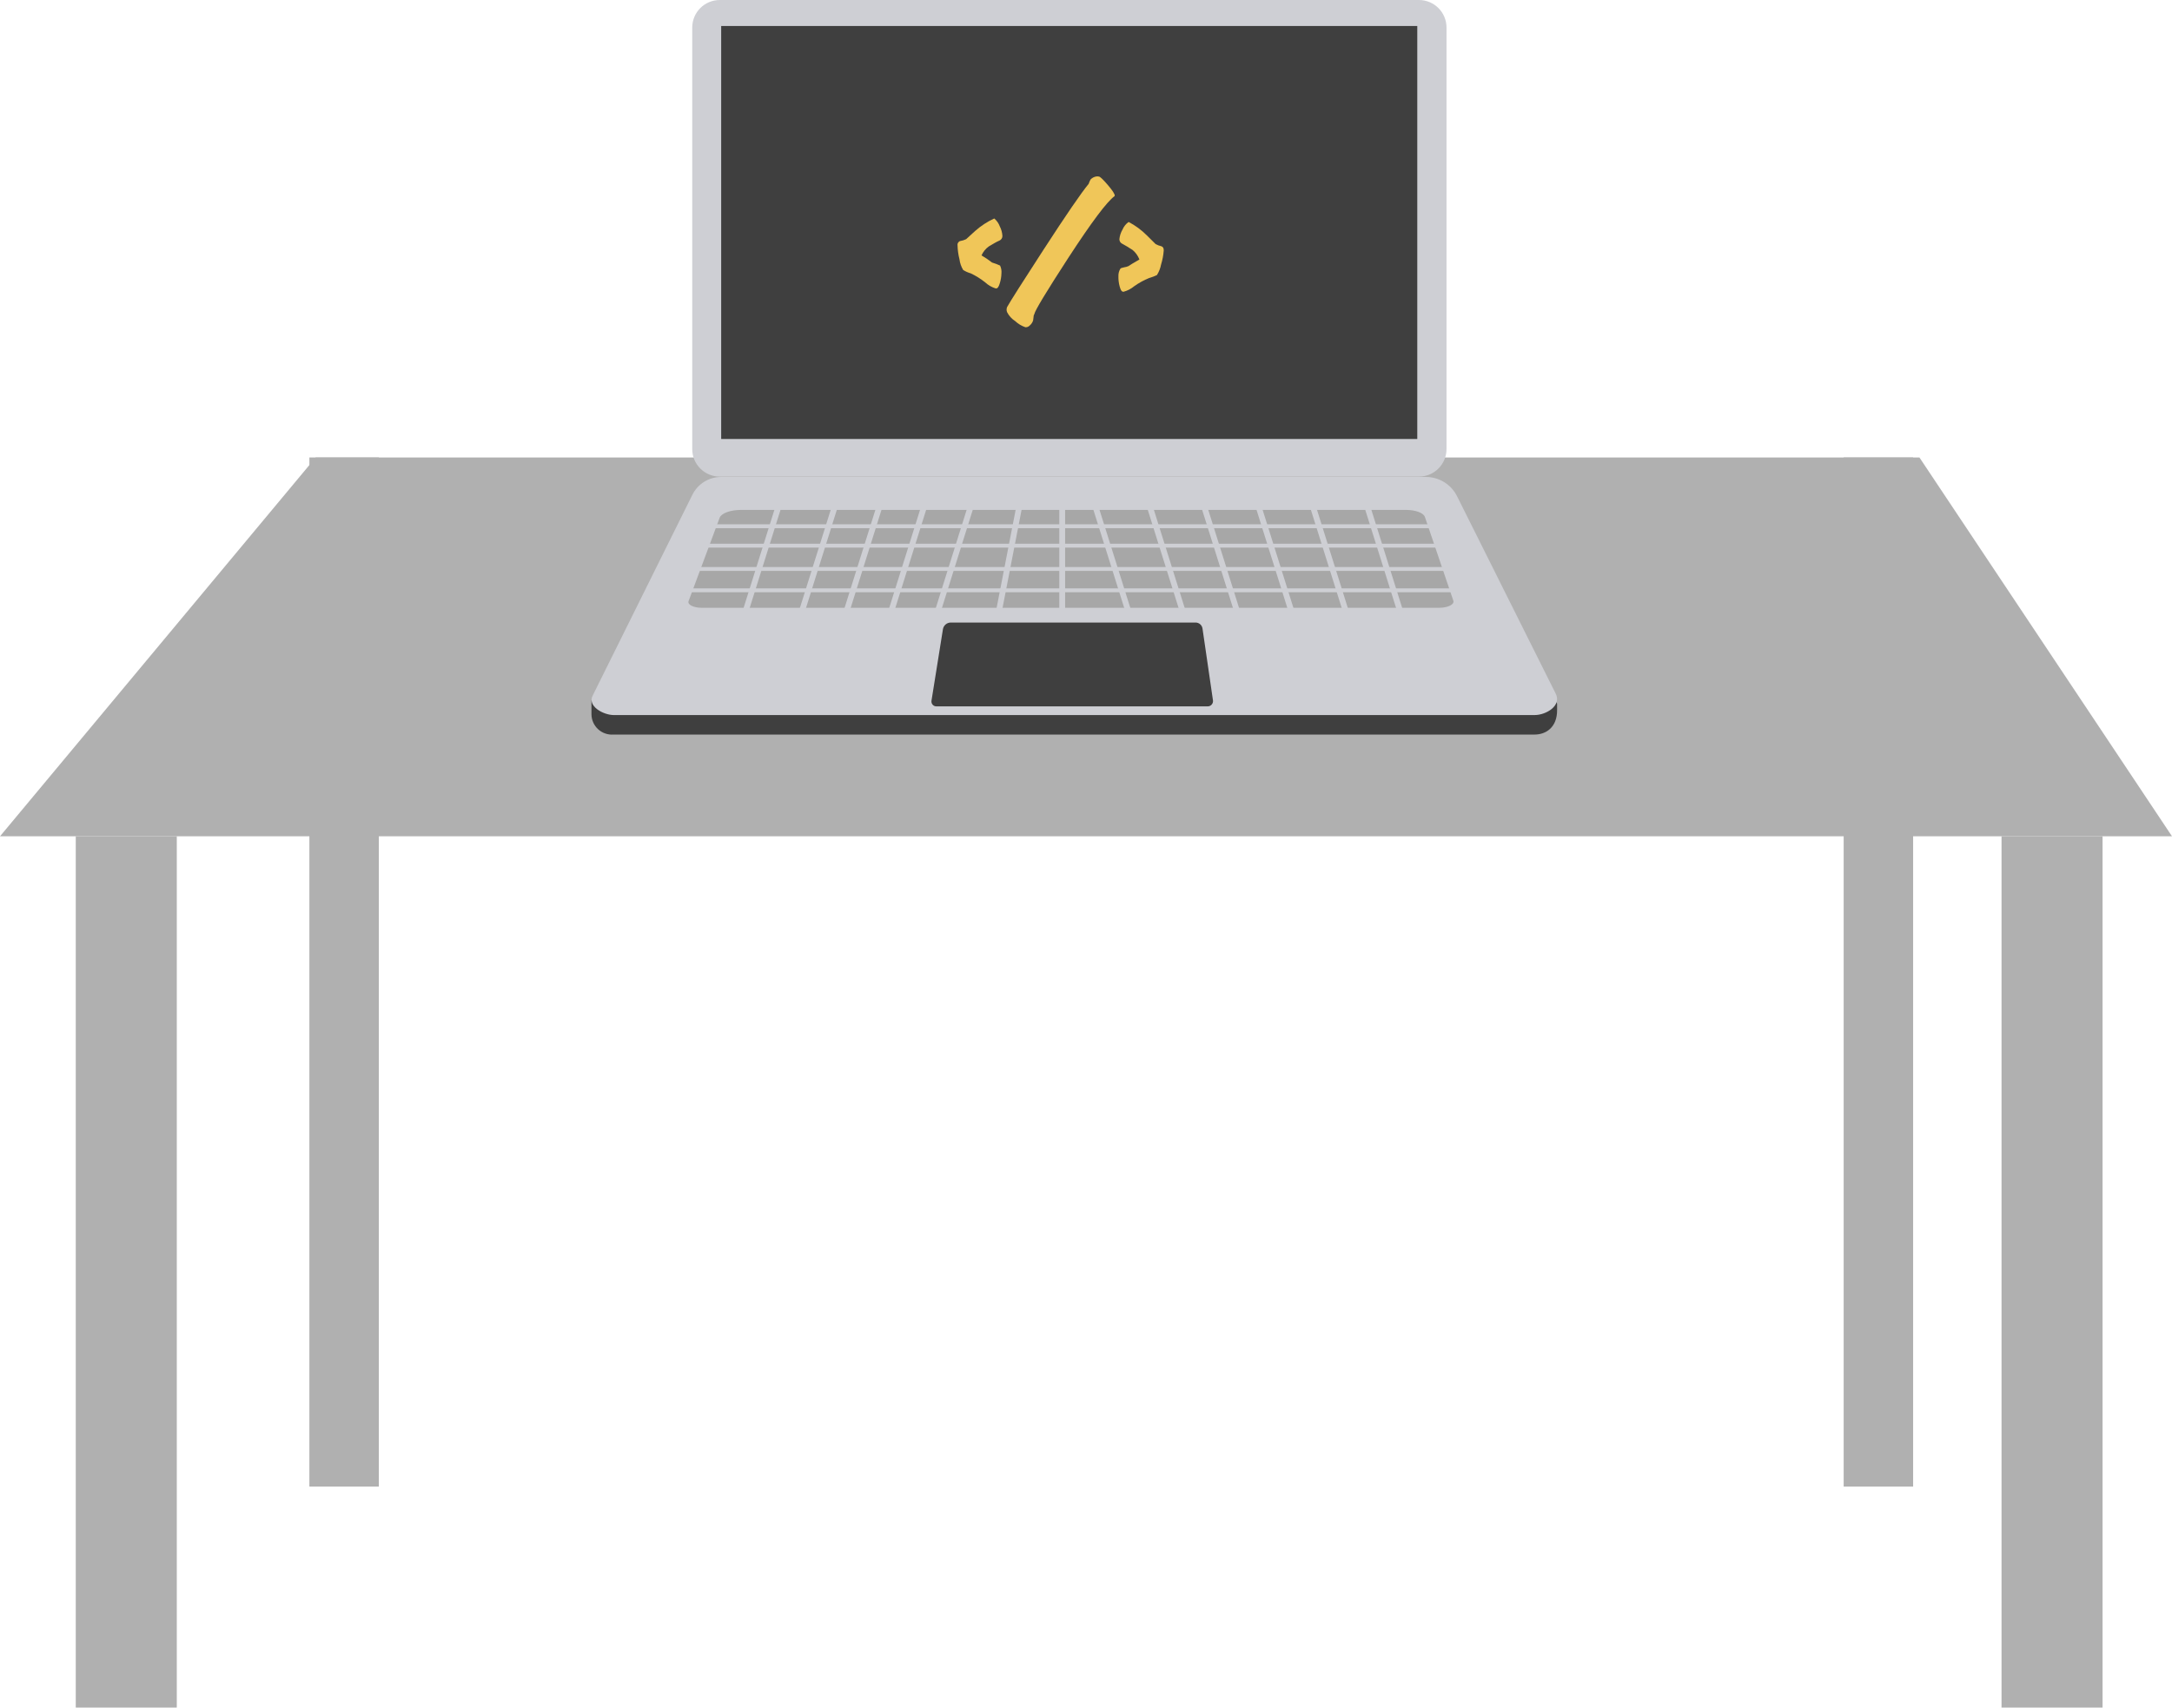
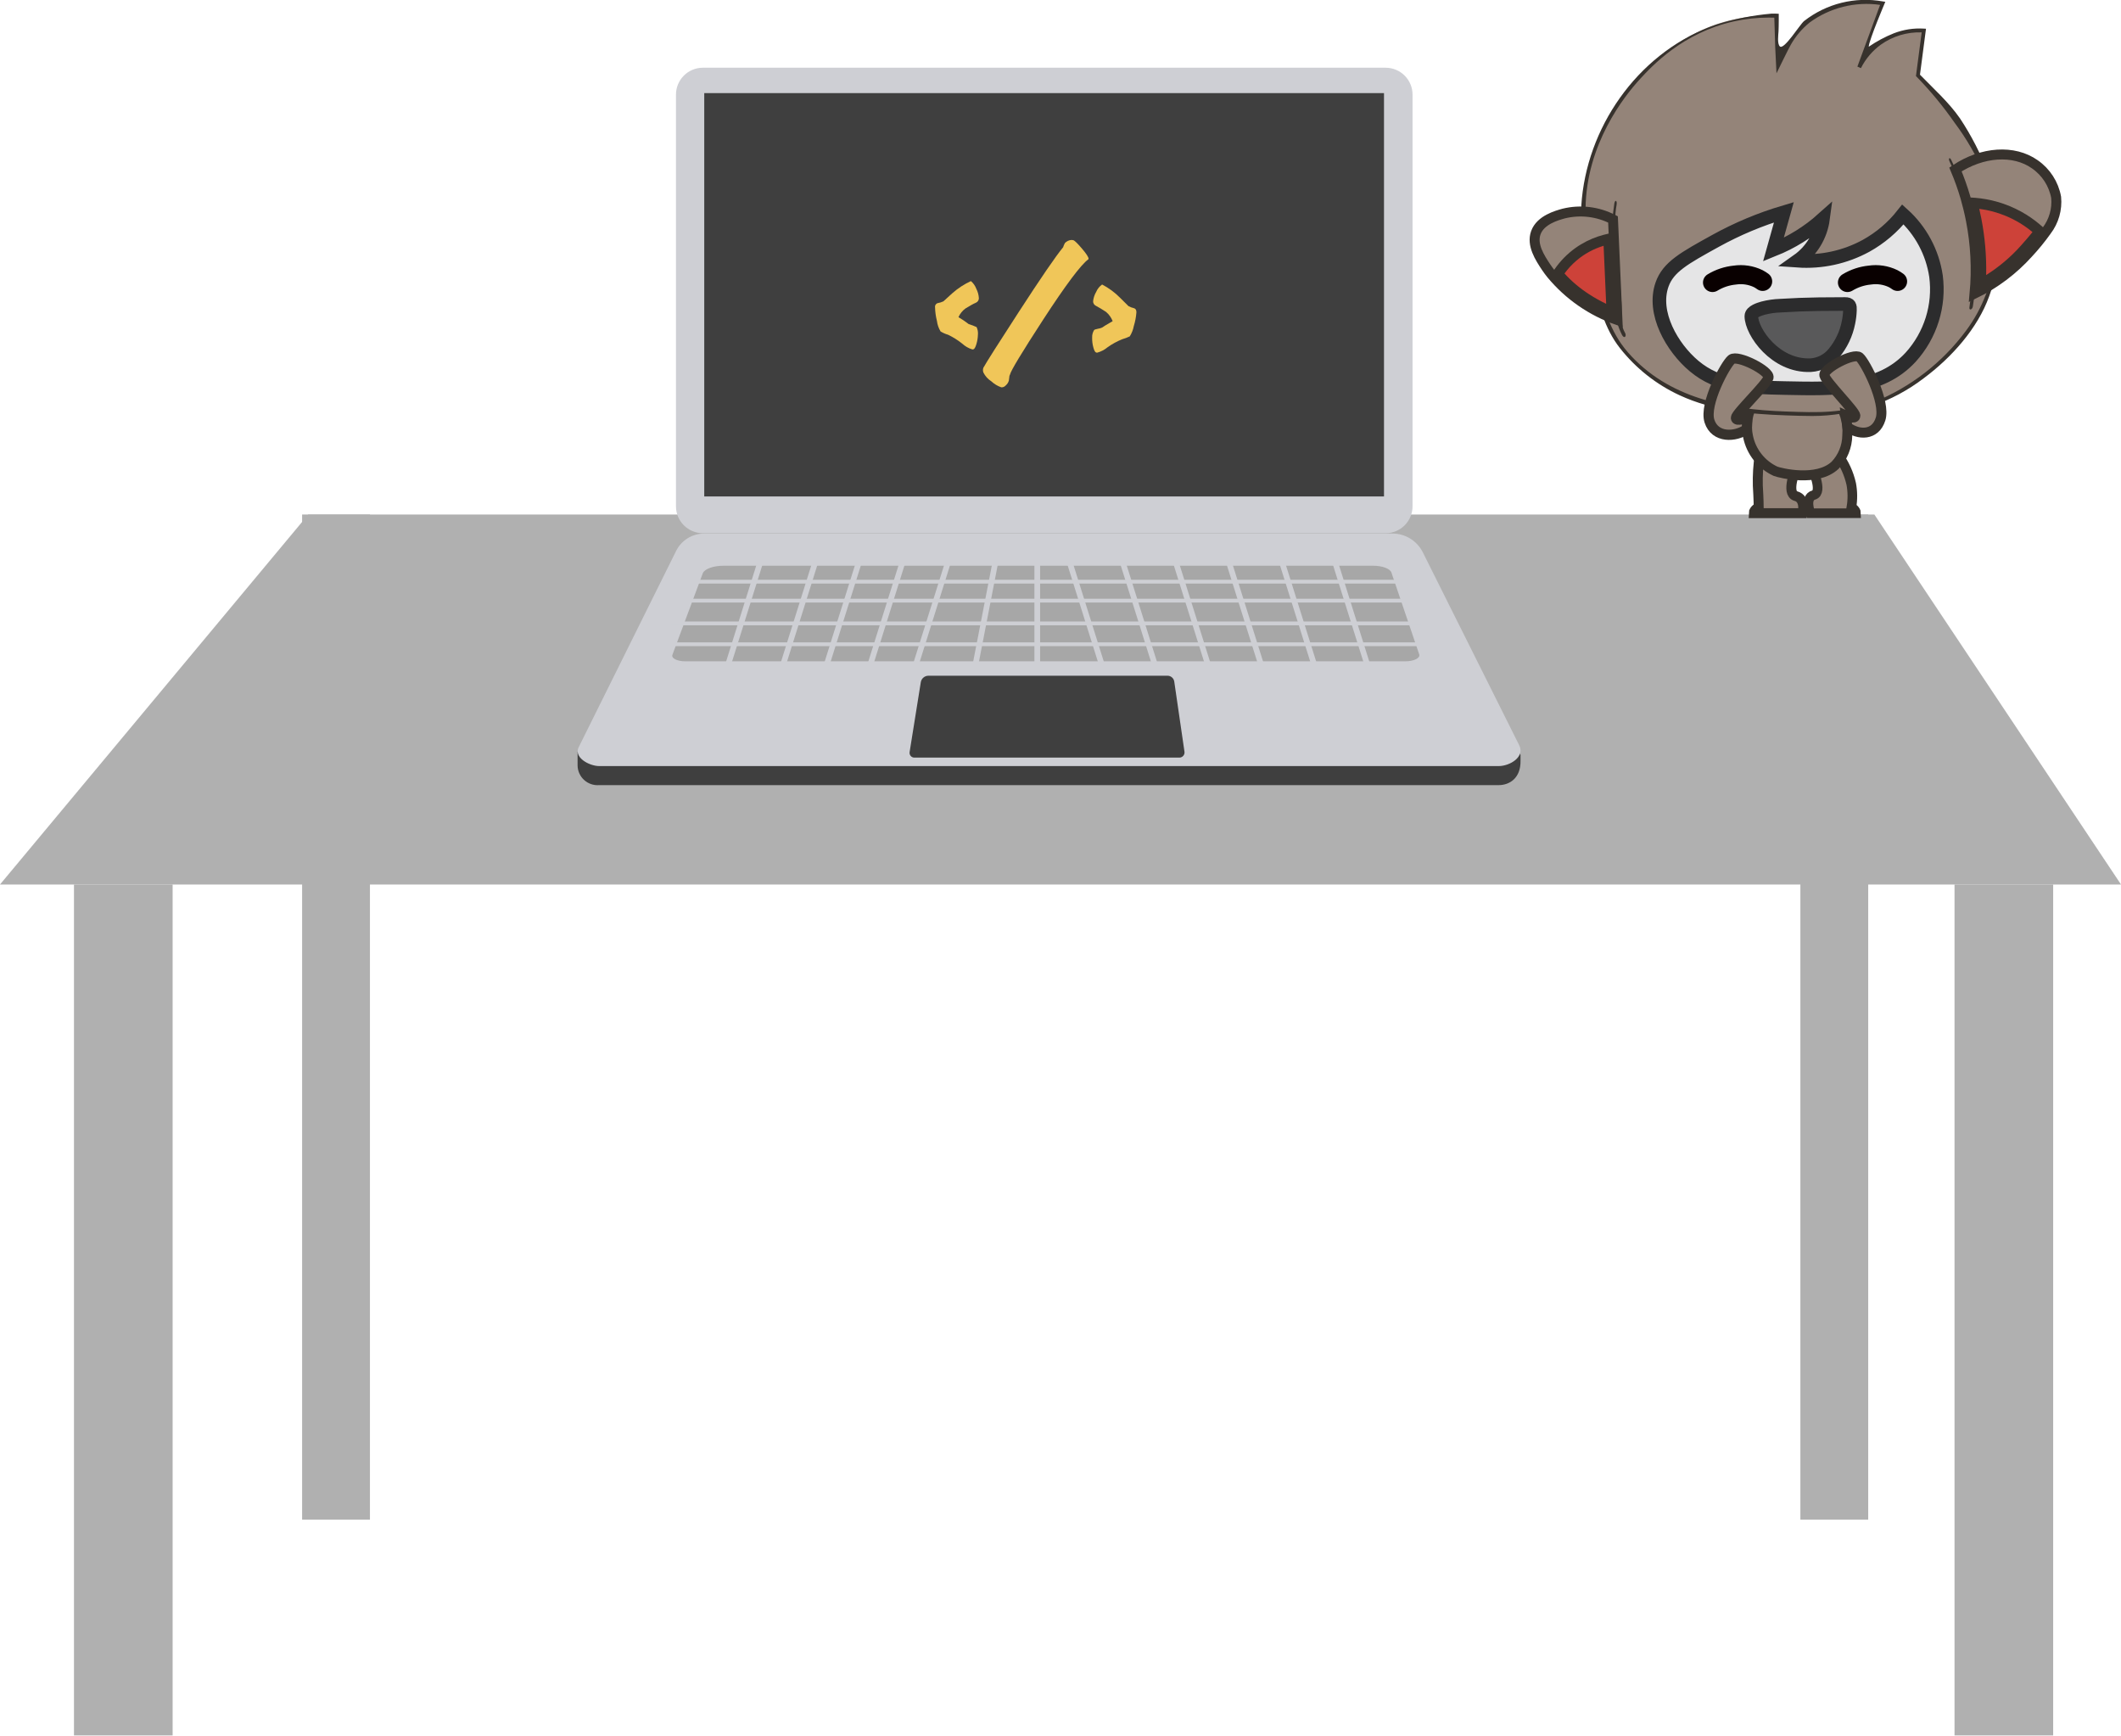
- <svg xmlns="http://www.w3.org/2000/svg" width="414.63" height="325.986" viewBox="0 0 414.63 325.986">
-   <defs>
-     <style>.a{fill:#b0b0b0;}.b{fill:#b35328;}.c{fill:#e9e9e9;}.d{fill:#8e94a0;}.e{fill:#3f3f3f;}.f{fill:#cecfd4;}.g{fill:#a7a7a7;}.h{fill:#f0c659;}</style>
-   </defs>
-   <g transform="translate(-451.594 -2173.334)">
-     <path class="a" d="M866.225,2332.986H451.594l60.266-72.319H818.012Z" />
-     <rect class="a" width="19.285" height="166.334" transform="translate(466.058 2332.986)" />
-     <rect class="a" width="13.259" height="196.467" transform="translate(510.655 2260.666)" />
-     <rect class="a" width="13.259" height="196.467" transform="translate(803.548 2260.666)" />
-     <rect class="a" width="19.285" height="166.334" transform="translate(833.681 2332.986)" />
-     <path class="b" d="M586.693,2231.565h0a.529.529,0,0,1-.312-.678l.429-1.166.991.365-.43,1.166A.528.528,0,0,1,586.693,2231.565Z" />
-     <path class="b" d="M592.215,2233.6h0a.529.529,0,0,1-.313-.678l.429-1.167c.029-.078.987.376.987.376l-.425,1.156A.531.531,0,0,1,592.215,2233.6Z" />
-     <path class="c" d="M586.587,2231.337h0a.53.53,0,0,1-.313-.678l.47-1.277a.529.529,0,0,1,.678-.313h0a.53.53,0,0,1,.313.678l-.47,1.277A.531.531,0,0,1,586.587,2231.337Z" />
-     <path class="c" d="M592.1,2233.366h0a.53.53,0,0,1-.313-.678l.47-1.277a.531.531,0,0,1,.678-.313h0a.529.529,0,0,1,.313.678l-.47,1.277A.53.53,0,0,1,592.1,2233.366Z" />
-     <rect class="d" width="2.244" height="3.462" transform="translate(584.482 2245.628) rotate(-69.783)" />
-     <rect class="d" width="2.244" height="3.462" transform="translate(585.962 2241.917) rotate(-69.783)" />
-     <path class="e" d="M744.558,2313.563H568.728a3.909,3.909,0,0,1-4.223-3.852v-2.635l19.246-35.564a6.126,6.126,0,0,1,5.487-3.4H723.792c2.511,0,8.048,4.946,9.17,7.192l15.878,32.368v1.162C748.879,2312.2,746.7,2313.563,744.558,2313.563Z" />
-     <path class="f" d="M744.574,2309.84H568.744c-1.953,0-5.167-1.712-3.959-3.817l18.982-38.234a6.125,6.125,0,0,1,5.487-3.4H723.808a6.626,6.626,0,0,1,5.928,3.665l18.79,37.6C749.844,2308.05,746.715,2309.84,744.574,2309.84Z" />
-     <rect class="f" width="143.991" height="90.987" rx="5.264" transform="translate(583.739 2173.334)" />
-     <rect class="e" width="132.883" height="78.841" transform="translate(589.267 2178.296)" />
-     <path class="e" d="M682.145,2308.185H630.336a.934.934,0,0,1-.923-1.081l2.185-13.647a1.518,1.518,0,0,1,1.5-1.278h46.73a1.335,1.335,0,0,1,1.32,1.141l2,13.724A1.011,1.011,0,0,1,682.145,2308.185Z" />
-     <path class="g" d="M726.314,2289.364H585.545c-1.562,0-2.753-.6-2.506-1.263l5.936-15.931c.32-.859,2.045-1.492,4.071-1.492H720.014c1.8,0,3.326.568,3.586,1.332l5.441,16.021C729.253,2288.738,727.973,2289.364,726.314,2289.364Z" />
-     <rect class="f" width="146.799" height="0.741" transform="translate(582.636 2273.424)" />
-     <rect class="f" width="146.799" height="0.741" transform="translate(582.636 2277.131)" />
-     <rect class="f" width="146.799" height="0.741" transform="translate(582.636 2281.579)" />
-     <rect class="f" width="146.799" height="0.741" transform="translate(582.636 2285.657)" />
-     <rect class="f" width="1.112" height="24.466" transform="translate(600.414 2267.518) rotate(17.439)" />
-     <rect class="f" width="1.112" height="24.466" transform="translate(611.164 2267.518) rotate(17.439)" />
-     <rect class="f" width="1.112" height="24.466" transform="translate(619.691 2267.518) rotate(17.439)" />
-     <rect class="f" width="1.112" height="24.466" transform="translate(628.217 2267.518) rotate(17.439)" />
-     <rect class="f" width="1.112" height="24.466" transform="translate(637.114 2267.518) rotate(17.439)" />
-     <rect class="f" width="1.112" height="24.466" transform="translate(646.142 2267.24) rotate(10.978)" />
-     <rect class="f" width="1.112" height="24.466" transform="translate(653.811 2267.122)" />
-     <rect class="f" width="1.112" height="24.466" transform="translate(711.336 2267.851) rotate(-17.439)" />
-     <rect class="f" width="1.112" height="24.466" transform="translate(700.957 2267.851) rotate(-17.439)" />
-     <rect class="f" width="1.112" height="24.466" transform="translate(690.577 2267.851) rotate(-17.439)" />
-     <rect class="f" width="1.112" height="24.466" transform="translate(680.197 2267.851) rotate(-17.439)" />
-     <rect class="f" width="1.112" height="24.466" transform="translate(669.817 2267.851) rotate(-17.439)" />
-     <rect class="f" width="1.112" height="24.466" transform="translate(659.438 2267.851) rotate(-17.439)" />
-     <path class="h" d="M641.44,2219.74q-.546.321-1.091.642a4.23,4.23,0,0,0-1.386,1.709,18.5,18.5,0,0,1,2.011,1.362,10.7,10.7,0,0,1,1.53.576,2.813,2.813,0,0,1,.263,1.483,7.1,7.1,0,0,1-.3,1.854q-.276.917-.58,1.009a.614.614,0,0,1-.2.028,5.173,5.173,0,0,1-2.017-1.159,14.346,14.346,0,0,0-2.74-1.716,5.963,5.963,0,0,1-1.46-.642,5.229,5.229,0,0,1-.718-2.065,11.92,11.92,0,0,1-.366-2.694.719.719,0,0,1,.557-.791,3.95,3.95,0,0,0,1.082-.341l1.719-1.566a14.765,14.765,0,0,1,3.652-2.388,3.588,3.588,0,0,1,1.052,1.5,4.533,4.533,0,0,1,.505,1.858.954.954,0,0,1-.559.859A8.353,8.353,0,0,0,641.44,2219.74Z" />
-     <path class="h" d="M664.358,2210.778q-2.188,1.587-8.828,11.784-6.258,9.636-6.486,10.736a1.02,1.02,0,0,0-.149.567,5.063,5.063,0,0,1-.083.636,1.989,1.989,0,0,1-.63.956,1.03,1.03,0,0,1-.847.348,5.477,5.477,0,0,1-1.95-1.175,4.349,4.349,0,0,1-1.549-1.719,1.327,1.327,0,0,1,.008-.955q.984-1.753,6.857-10.8,6.57-10.129,8.718-12.725a4.752,4.752,0,0,1,.357-.83,1.926,1.926,0,0,1,1.291-.6,1.737,1.737,0,0,1,.334.042q.367.078,1.686,1.621t1.307,2.013A.137.137,0,0,1,664.358,2210.778Z" />
-     <path class="h" d="M673.749,2221.148a12.028,12.028,0,0,1-.505,2.672,5.875,5.875,0,0,1-.792,2.025,9.353,9.353,0,0,1-1.49.565,13.858,13.858,0,0,0-2.86,1.571,5.3,5.3,0,0,1-2.04,1.055.481.481,0,0,1-.2-.039c-.2-.073-.381-.418-.544-1.038a6.635,6.635,0,0,1-.22-1.868,2.557,2.557,0,0,1,.374-1.466c.046-.089.3-.178.745-.267a2.881,2.881,0,0,0,.811-.23q.444-.324,2.079-1.255a4.5,4.5,0,0,0-1.295-1.812c-.353-.211-.7-.432-1.056-.665-.066-.046-.376-.222-.927-.527a.946.946,0,0,1-.546-.887,4.537,4.537,0,0,1,.6-1.83,3.407,3.407,0,0,1,1.162-1.446,14.19,14.19,0,0,1,3.49,2.574q.851.827,1.668,1.654a4.049,4.049,0,0,0,1.064.4Q673.766,2220.478,673.749,2221.148Z" />
+ <svg xmlns="http://www.w3.org/2000/svg" width="414.63" height="339.224" viewBox="0 0 414.63 339.224">
+   <g id="Group_46483" data-name="Group 46483" transform="translate(-476.001 -310.762)">
+     <g id="Group_45555" data-name="Group 45555" transform="translate(24.406 -1849.334)">
+       <g id="Group_45521" data-name="Group 45521">
+         <path id="Path_57181" data-name="Path 57181" d="M866.225,2332.986H451.594l60.266-72.319H818.012Z" fill="#b0b0b0" />
+         <rect id="Rectangle_5505" data-name="Rectangle 5505" width="19.285" height="166.334" transform="translate(466.058 2332.986)" fill="#b0b0b0" />
+         <rect id="Rectangle_5506" data-name="Rectangle 5506" width="13.259" height="196.467" transform="translate(510.655 2260.666)" fill="#b0b0b0" />
+         <rect id="Rectangle_5507" data-name="Rectangle 5507" width="13.259" height="196.467" transform="translate(803.548 2260.666)" fill="#b0b0b0" />
+         <rect id="Rectangle_5508" data-name="Rectangle 5508" width="19.285" height="166.334" transform="translate(833.681 2332.986)" fill="#b0b0b0" />
+       </g>
+       <g id="Group_45552" data-name="Group 45552">
+         <g id="Group_45522" data-name="Group 45522">
+           <path id="Path_57182" data-name="Path 57182" d="M586.693,2231.565h0a.529.529,0,0,1-.312-.678l.429-1.166.991.365-.43,1.166A.528.528,0,0,1,586.693,2231.565Z" fill="#b35328" />
+         </g>
+         <g id="Group_45523" data-name="Group 45523">
+           <path id="Path_57183" data-name="Path 57183" d="M592.215,2233.6h0a.529.529,0,0,1-.313-.678l.429-1.167c.029-.078.987.376.987.376l-.425,1.156A.531.531,0,0,1,592.215,2233.6Z" fill="#b35328" />
+         </g>
+         <g id="Group_45524" data-name="Group 45524">
+           <path id="Path_57184" data-name="Path 57184" d="M586.587,2231.337h0a.53.53,0,0,1-.313-.678l.47-1.277a.529.529,0,0,1,.678-.313h0a.53.53,0,0,1,.313.678l-.47,1.277A.531.531,0,0,1,586.587,2231.337Z" fill="#e9e9e9" />
+         </g>
+         <g id="Group_45525" data-name="Group 45525">
+           <path id="Path_57185" data-name="Path 57185" d="M592.1,2233.366h0a.53.53,0,0,1-.313-.678l.47-1.277a.531.531,0,0,1,.678-.313h0a.529.529,0,0,1,.313.678l-.47,1.277A.53.53,0,0,1,592.1,2233.366Z" fill="#e9e9e9" />
+         </g>
+         <g id="Group_45526" data-name="Group 45526">
+           <rect id="Rectangle_5509" data-name="Rectangle 5509" width="2.244" height="3.462" transform="translate(584.482 2245.628) rotate(-69.783)" fill="#8e94a0" />
+         </g>
+         <g id="Group_45527" data-name="Group 45527">
+           <rect id="Rectangle_5510" data-name="Rectangle 5510" width="2.244" height="3.462" transform="translate(585.962 2241.917) rotate(-69.783)" fill="#8e94a0" />
+         </g>
+         <g id="Group_45528" data-name="Group 45528">
+           <path id="Path_57186" data-name="Path 57186" d="M744.558,2313.563H568.728a3.909,3.909,0,0,1-4.223-3.852v-2.635l19.246-35.564a6.126,6.126,0,0,1,5.487-3.4H723.792c2.511,0,8.048,4.946,9.17,7.192l15.878,32.368v1.162C748.879,2312.2,746.7,2313.563,744.558,2313.563Z" fill="#3f3f3f" />
+         </g>
+         <g id="Group_45529" data-name="Group 45529">
+           <path id="Path_57187" data-name="Path 57187" d="M744.574,2309.84H568.744c-1.953,0-5.167-1.712-3.959-3.817l18.982-38.234a6.125,6.125,0,0,1,5.487-3.4H723.808a6.626,6.626,0,0,1,5.928,3.665l18.79,37.6C749.844,2308.05,746.715,2309.84,744.574,2309.84Z" fill="#cecfd4" />
+         </g>
+         <g id="Group_45530" data-name="Group 45530">
+           <rect id="Rectangle_5511" data-name="Rectangle 5511" width="143.991" height="90.987" rx="5.264" transform="translate(583.739 2173.334)" fill="#cecfd4" />
+         </g>
+         <g id="Group_45531" data-name="Group 45531">
+           <rect id="Rectangle_5512" data-name="Rectangle 5512" width="132.883" height="78.841" transform="translate(589.267 2178.296)" fill="#3f3f3f" />
+         </g>
+         <g id="Group_45532" data-name="Group 45532">
+           <path id="Path_57188" data-name="Path 57188" d="M682.145,2308.185H630.336a.934.934,0,0,1-.923-1.081l2.185-13.647a1.518,1.518,0,0,1,1.5-1.278h46.73a1.335,1.335,0,0,1,1.32,1.141l2,13.724A1.011,1.011,0,0,1,682.145,2308.185Z" fill="#3f3f3f" />
+         </g>
+         <g id="Group_45533" data-name="Group 45533">
+           <path id="Path_57189" data-name="Path 57189" d="M726.314,2289.364H585.545c-1.562,0-2.753-.6-2.506-1.263l5.936-15.931c.32-.859,2.045-1.492,4.071-1.492H720.014c1.8,0,3.326.568,3.586,1.332l5.441,16.021C729.253,2288.738,727.973,2289.364,726.314,2289.364Z" fill="#a7a7a7" />
+         </g>
+         <g id="Group_45551" data-name="Group 45551">
+           <g id="Group_45534" data-name="Group 45534">
+             <rect id="Rectangle_5513" data-name="Rectangle 5513" width="146.799" height="0.741" transform="translate(582.636 2273.424)" fill="#cecfd4" />
+           </g>
+           <g id="Group_45535" data-name="Group 45535">
+             <rect id="Rectangle_5514" data-name="Rectangle 5514" width="146.799" height="0.741" transform="translate(582.636 2277.131)" fill="#cecfd4" />
+           </g>
+           <g id="Group_45536" data-name="Group 45536">
+             <rect id="Rectangle_5515" data-name="Rectangle 5515" width="146.799" height="0.741" transform="translate(582.636 2281.579)" fill="#cecfd4" />
+           </g>
+           <g id="Group_45537" data-name="Group 45537">
+             <rect id="Rectangle_5516" data-name="Rectangle 5516" width="146.799" height="0.741" transform="translate(582.636 2285.657)" fill="#cecfd4" />
+           </g>
+           <g id="Group_45538" data-name="Group 45538">
+             <rect id="Rectangle_5517" data-name="Rectangle 5517" width="1.112" height="24.466" transform="translate(600.414 2267.518) rotate(17.439)" fill="#cecfd4" />
+           </g>
+           <g id="Group_45539" data-name="Group 45539">
+             <rect id="Rectangle_5518" data-name="Rectangle 5518" width="1.112" height="24.466" transform="translate(611.164 2267.518) rotate(17.439)" fill="#cecfd4" />
+           </g>
+           <g id="Group_45540" data-name="Group 45540">
+             <rect id="Rectangle_5519" data-name="Rectangle 5519" width="1.112" height="24.466" transform="translate(619.691 2267.518) rotate(17.439)" fill="#cecfd4" />
+           </g>
+           <g id="Group_45541" data-name="Group 45541">
+             <rect id="Rectangle_5520" data-name="Rectangle 5520" width="1.112" height="24.466" transform="translate(628.217 2267.518) rotate(17.439)" fill="#cecfd4" />
+           </g>
+           <g id="Group_45542" data-name="Group 45542">
+             <rect id="Rectangle_5521" data-name="Rectangle 5521" width="1.112" height="24.466" transform="translate(637.114 2267.518) rotate(17.439)" fill="#cecfd4" />
+           </g>
+           <g id="Group_45543" data-name="Group 45543">
+             <rect id="Rectangle_5522" data-name="Rectangle 5522" width="1.112" height="24.466" transform="translate(646.142 2267.24) rotate(10.978)" fill="#cecfd4" />
+           </g>
+           <g id="Group_45544" data-name="Group 45544">
+             <rect id="Rectangle_5523" data-name="Rectangle 5523" width="1.112" height="24.466" transform="translate(653.811 2267.122)" fill="#cecfd4" />
+           </g>
+           <g id="Group_45545" data-name="Group 45545">
+             <rect id="Rectangle_5524" data-name="Rectangle 5524" width="1.112" height="24.466" transform="translate(711.336 2267.851) rotate(-17.439)" fill="#cecfd4" />
+           </g>
+           <g id="Group_45546" data-name="Group 45546">
+             <rect id="Rectangle_5525" data-name="Rectangle 5525" width="1.112" height="24.466" transform="translate(700.957 2267.851) rotate(-17.439)" fill="#cecfd4" />
+           </g>
+           <g id="Group_45547" data-name="Group 45547">
+             <rect id="Rectangle_5526" data-name="Rectangle 5526" width="1.112" height="24.466" transform="translate(690.577 2267.851) rotate(-17.439)" fill="#cecfd4" />
+           </g>
+           <g id="Group_45548" data-name="Group 45548">
+             <rect id="Rectangle_5527" data-name="Rectangle 5527" width="1.112" height="24.466" transform="translate(680.197 2267.851) rotate(-17.439)" fill="#cecfd4" />
+           </g>
+           <g id="Group_45549" data-name="Group 45549">
+             <rect id="Rectangle_5528" data-name="Rectangle 5528" width="1.112" height="24.466" transform="translate(669.817 2267.851) rotate(-17.439)" fill="#cecfd4" />
+           </g>
+           <g id="Group_45550" data-name="Group 45550">
+             <rect id="Rectangle_5529" data-name="Rectangle 5529" width="1.112" height="24.466" transform="translate(659.438 2267.851) rotate(-17.439)" fill="#cecfd4" />
+           </g>
+         </g>
+       </g>
+       <g id="Group_45554" data-name="Group 45554">
+         <g id="Group_45553" data-name="Group 45553">
+           <path id="Path_57190" data-name="Path 57190" d="M641.44,2219.74q-.546.321-1.091.642a4.23,4.23,0,0,0-1.386,1.709,18.5,18.5,0,0,1,2.011,1.362,10.7,10.7,0,0,1,1.53.576,2.813,2.813,0,0,1,.263,1.483,7.1,7.1,0,0,1-.3,1.854q-.276.917-.58,1.009a.614.614,0,0,1-.2.028,5.173,5.173,0,0,1-2.017-1.159,14.346,14.346,0,0,0-2.74-1.716,5.963,5.963,0,0,1-1.46-.642,5.229,5.229,0,0,1-.718-2.065,11.92,11.92,0,0,1-.366-2.694.719.719,0,0,1,.557-.791,3.95,3.95,0,0,0,1.082-.341l1.719-1.566a14.765,14.765,0,0,1,3.652-2.388,3.588,3.588,0,0,1,1.052,1.5,4.533,4.533,0,0,1,.505,1.858.954.954,0,0,1-.559.859A8.353,8.353,0,0,0,641.44,2219.74Z" fill="#f0c659" />
+           <path id="Path_57191" data-name="Path 57191" d="M664.358,2210.778q-2.188,1.587-8.828,11.784-6.258,9.636-6.486,10.736a1.02,1.02,0,0,0-.149.567,5.063,5.063,0,0,1-.083.636,1.989,1.989,0,0,1-.63.956,1.03,1.03,0,0,1-.847.348,5.477,5.477,0,0,1-1.95-1.175,4.349,4.349,0,0,1-1.549-1.719,1.327,1.327,0,0,1,.008-.955q.984-1.753,6.857-10.8,6.57-10.129,8.718-12.725a4.752,4.752,0,0,1,.357-.83,1.926,1.926,0,0,1,1.291-.6,1.737,1.737,0,0,1,.334.042q.367.078,1.686,1.621t1.307,2.013A.137.137,0,0,1,664.358,2210.778Z" fill="#f0c659" />
+           <path id="Path_57192" data-name="Path 57192" d="M673.749,2221.148a12.028,12.028,0,0,1-.505,2.672,5.875,5.875,0,0,1-.792,2.025,9.353,9.353,0,0,1-1.49.565,13.858,13.858,0,0,0-2.86,1.571,5.3,5.3,0,0,1-2.04,1.055.481.481,0,0,1-.2-.039c-.2-.073-.381-.418-.544-1.038a6.635,6.635,0,0,1-.22-1.868,2.557,2.557,0,0,1,.374-1.466c.046-.089.3-.178.745-.267a2.881,2.881,0,0,0,.811-.23q.444-.324,2.079-1.255a4.5,4.5,0,0,0-1.295-1.812c-.353-.211-.7-.432-1.056-.665-.066-.046-.376-.222-.927-.527a.946.946,0,0,1-.546-.887,4.537,4.537,0,0,1,.6-1.83,3.407,3.407,0,0,1,1.162-1.446,14.19,14.19,0,0,1,3.49,2.574q.851.827,1.668,1.654a4.049,4.049,0,0,0,1.064.4Q673.766,2220.478,673.749,2221.148Z" fill="#f0c659" />
+         </g>
+       </g>
+     </g>
+     <g id="Group_45557" data-name="Group 45557" transform="translate(471.537 -997.257)">
+       <path id="Path_57193" data-name="Path 57193" d="M410.6,1525.868a34,34,0,0,0-.377,6.033c.161,2.586.173,4.2.173,4.2s-.981.539-.981,1.185H419s.667-2.8-1.337-3.34,0-5.387,0-5.387Z" transform="translate(-62.127 -128.956)" fill="#948479" stroke="#37322d" stroke-miterlimit="10" stroke-width="1.947" />
+       <path id="Path_57194" data-name="Path 57194" d="M441.4,1525.868a15.3,15.3,0,0,1,2.613,5.71,13,13,0,0,1,.036,4.525s.914.539.914,1.185h-8.934s-1.21-3.017.657-3.556-.323-5.279-.323-5.279Z" transform="translate(-77.652 -128.956)" fill="#948479" stroke="#37322d" stroke-miterlimit="10" stroke-width="1.879" />
+       <path id="Path_57195" data-name="Path 57195" d="M407.457,1496a9.29,9.29,0,0,0-1.078,6.68,9.6,9.6,0,0,0,5.388,6.788c.879.328,8.079,2.157,11.636-1.185a8.6,8.6,0,0,0,2.371-5.818,9.96,9.96,0,0,0-2.263-7.219C420.36,1491.858,413.375,1491.616,407.457,1496Z" transform="translate(-60.191 -109.325)" fill="#948479" stroke="#37322d" stroke-miterlimit="10" stroke-width="1.947" />
+       <path id="Path_57196" data-name="Path 57196" d="M327.942,1349.331c.168-13.518,8.666-23.281,10.775-25.571,2.509-2.726,8.583-9.148,18.532-11.349a32.052,32.052,0,0,1,8.332-.718l.287,9.337a18.365,18.365,0,0,1,6.033-8.332,19.226,19.226,0,0,1,14.509-3.448l-4.6,12.5a13.133,13.133,0,0,1,4.022-4.741,13.51,13.51,0,0,1,8.62-2.442q-.575,4.381-1.149,8.763a71.074,71.074,0,0,1,7.47,9.051,50.169,50.169,0,0,1,5.89,10.2c.665,1.68,5.187,13.64-.431,25.715-2.855,6.137-7.154,9.776-10.2,12.355a36.638,36.638,0,0,1-11.206,6.9c-6.047,2.267-11.034,2.091-17.383,1.867-6.439-.226-11.7-.412-18.1-3.017-3.813-1.551-10.566-4.3-14.94-11.062-2.131-3.294-2.867-6.257-4.31-12.067C328.975,1358.747,327.88,1354.338,327.942,1349.331Z" transform="translate(-13.898 -0.58)" fill="#948479" />
+       <g id="Group_45556" data-name="Group 45556" transform="translate(313.589 1308.018)">
+         <path id="Path_57197" data-name="Path 57197" d="M371.967,1389.332c-1.658,0-3.368-.06-5.188-.124-7.1-.25-14.193-.9-20.72-3.921a31.948,31.948,0,0,1-11.675-9.22c-3.092-3.94-4.123-8.505-5.311-13.291-1.1-4.43-2.658-9.451-2.035-14.059-.194-.056-.221-.316-.208-.517.966-15.155,10.829-29.387,25.086-34.9q.659-.255,1.328-.485a50.752,50.752,0,0,1,10.7-2.126,12.268,12.268,0,0,1,1.484.022s.015,2.463-.044,3.443c-.038.637-.288,2.441.263,2.938.821.74,3.881-4.25,4.721-4.951a19.462,19.462,0,0,1,15.444-3.841l.447.075s-3.171,7.44-3.245,8.781a25.323,25.323,0,0,1,4.9-2.626,13.886,13.886,0,0,1,5.9-.918l.4.024-1.178,8.983c2.694,2.777,5.616,5.367,7.822,8.541a53.94,53.94,0,0,1,5.491,10.7,34.045,34.045,0,0,1,.225,24.047c-2.268,6.341-7.4,12.015-12.739,16A35.9,35.9,0,0,1,371.967,1389.332Zm-8.476-77.875a31.568,31.568,0,0,0-6.819.741c-10.036,2.221-16.066,8.771-18.336,11.237-3.158,3.431-10.519,12.765-10.675,25.32-.062,4.957,1.009,9.271,2.143,13.836,1.308,5.268,2.517,10.167,6.169,14.336,7.862,8.977,19.475,11.127,30.828,11.527,6.3.222,11.264.4,17.239-1.844a42.031,42.031,0,0,0,17.988-13.935c6.5-8.677,7.594-20.524,3.63-30.538a49.716,49.716,0,0,0-5.849-10.123,70.851,70.851,0,0,0-7.431-9l-.127-.13,1.119-8.537a13.015,13.015,0,0,0-7.972,2.39,12.774,12.774,0,0,0-3.906,4.6l-.69-.3,4.437-12.065a18.835,18.835,0,0,0-13.767,3.443,15.314,15.314,0,0,0-3.684,4.339c-.407.674-2.8,5.6-2.8,5.6s-.229-4.4-.249-5.057q-.09-2.911-.179-5.821Q364.024,1311.458,363.492,1311.458Z" transform="translate(-326.829 -1308.018)" fill="#37322d" />
+       </g>
+       <path id="Path_57198" data-name="Path 57198" d="M320.655,1430.514a29.314,29.314,0,0,1-12.921-8.957c-.361-.443-.7-.906-1.019-1.38-1.225-1.843-2.883-4.375-2.008-6.754.916-2.492,4.077-3.357,5.456-3.738a13.811,13.811,0,0,1,9.626,1.154c.041.865.072,1.729.113,2.594Q320.274,1421.974,320.655,1430.514Z" transform="translate(0 -59.93)" fill="#948479" stroke="#37322d" stroke-miterlimit="10" stroke-width="1.947" />
+       <path id="Path_57199" data-name="Path 57199" d="M523.9,1396.906a42.627,42.627,0,0,1-3.593,4.407,34.43,34.43,0,0,1-10.491,7.9,50.419,50.419,0,0,0-.721-14.362c-.309-1.586-.679-3.068-1.071-4.448a51.564,51.564,0,0,0-1.946-5.467c5.241-3.5,11.418-3.9,15.515-1.009a10.04,10.04,0,0,1,4.169,6.466A9.282,9.282,0,0,1,523.9,1396.906Z" transform="translate(-119.346 -43.794)" fill="#948479" stroke="#37322d" stroke-miterlimit="10" stroke-width="1.947" />
+       <g id="Path_57200" data-name="Path 57200" transform="translate(-4.747 -65.984)" fill="#cd4239" stroke-linejoin="round">
+         <path d="M 324.303 1435.02 C 322.51 1434.262 320.84 1433.384 319.324 1432.401 C 317.151 1430.992 315.277 1429.357 313.746 1427.533 C 314.583 1426.259 315.585 1425.121 316.733 1424.143 C 318.704 1422.46 321.034 1421.313 323.672 1420.723 C 323.782 1423.236 323.894 1425.771 324.003 1428.233 C 324.102 1430.459 324.203 1432.746 324.303 1435.02 Z" stroke="none" />
+         <path d="M 323.199 1433.391 C 323.123 1431.673 323.047 1429.958 322.973 1428.278 C 322.882 1426.233 322.79 1424.137 322.698 1422.045 C 320.714 1422.65 318.94 1423.615 317.402 1424.927 C 316.524 1425.676 315.737 1426.524 315.051 1427.461 C 316.415 1428.971 318.036 1430.337 319.885 1431.536 C 320.918 1432.206 322.026 1432.825 323.199 1433.391 M 325.402 1436.567 C 321.242 1435.013 316.167 1432.305 312.481 1427.61 C 313.304 1426.23 314.458 1424.728 316.064 1423.358 C 318.947 1420.898 322.118 1419.888 324.65 1419.487 C 324.897 1425.181 325.155 1430.874 325.402 1436.567 Z" stroke="none" fill="#37322d" />
+       </g>
+       <g id="Path_57201" data-name="Path 57201" transform="translate(-122.168 -55.977)" fill="#cd4239" stroke-linejoin="round">
+         <path d="M 513.804 1419.615 C 514.045 1415.315 513.752 1411.024 512.929 1406.831 C 512.725 1405.786 512.487 1404.737 512.206 1403.654 C 514.61 1403.801 516.937 1404.337 519.14 1405.253 C 521.427 1406.2 523.517 1407.533 525.367 1409.224 C 524.515 1410.382 523.5 1411.525 522.435 1412.724 L 522.358 1412.811 C 519.949 1415.502 517.076 1417.786 513.804 1419.615 Z" stroke="none" />
+         <path d="M 513.553 1404.817 C 513.695 1405.427 513.823 1406.031 513.941 1406.632 C 514.658 1410.287 514.981 1414.015 514.906 1417.759 C 517.419 1416.167 519.659 1414.28 521.591 1412.122 L 521.665 1412.039 C 522.479 1411.122 523.264 1410.239 523.961 1409.364 C 522.381 1408.046 520.633 1406.987 518.744 1406.205 C 517.081 1405.513 515.343 1405.049 513.553 1404.817 M 510.846 1402.582 C 513.317 1402.582 516.344 1402.973 519.536 1404.302 C 522.645 1405.588 524.992 1407.38 526.722 1409.089 C 525.724 1410.582 524.437 1412.023 523.129 1413.495 C 521.193 1415.657 517.847 1418.818 512.638 1421.392 C 512.977 1417.717 513.039 1412.744 511.917 1407.03 C 511.608 1405.444 511.238 1403.962 510.846 1402.582 Z" stroke="none" fill="#37322d" />
+       </g>
+       <path id="Path_57202" data-name="Path 57202" d="M388.578,1409.688a67.484,67.484,0,0,0-13.36,5.6c-6.158,3.4-9.237,5.1-10.451,8.512-1.979,5.558,1.968,12.359,6.249,15.946,4.812,4.031,10.22,4.147,17.778,4.31,9.884.212,18.629.4,24.565-6.034a19.768,19.768,0,0,0,4.956-15.838,20.227,20.227,0,0,0-6.465-12.067,23.939,23.939,0,0,1-7.219,6.141,24.382,24.382,0,0,1-13.36,2.909,11.964,11.964,0,0,0,4.956-8.189,32.929,32.929,0,0,1-9.7,6.034Z" transform="translate(-35.386 -60.183)" fill="#e5e5e6" stroke="#2c2c2d" stroke-miterlimit="10" stroke-width="2.658" />
+       <path id="Path_57203" data-name="Path 57203" d="M389.688,1441.14a10.376,10.376,0,0,1,4.364-1.454,7.887,7.887,0,0,1,4.579.7,6.6,6.6,0,0,1,.862.539" transform="translate(-50.449 -77.898)" fill="none" stroke="#090000" stroke-linecap="round" stroke-miterlimit="10" stroke-width="3.722" />
+       <path id="Path_57204" data-name="Path 57204" d="M454.33,1441.14a10.376,10.376,0,0,1,4.364-1.454,7.887,7.887,0,0,1,4.579.7,6.572,6.572,0,0,1,.862.539" transform="translate(-88.714 -77.898)" fill="none" stroke="#090000" stroke-linecap="round" stroke-miterlimit="10" stroke-width="3.722" />
+       <path id="Path_57205" data-name="Path 57205" d="M408.3,1456.019c0-.9,1.65-1.376,2.305-1.567a15.627,15.627,0,0,1,3.4-.483q3.731-.236,7.471-.287c1.713-.023,3.426-.015,5.14-.034.929-.01.986.392.959,1.205a14.168,14.168,0,0,1-.288,2.411,13.486,13.486,0,0,1-2.844,6,6.351,6.351,0,0,1-4.558,2.341C412.991,1465.878,408.311,1459.1,408.3,1456.019Z" transform="translate(-61.469 -86.205)" fill="#59595a" stroke="#2c2c2d" stroke-miterlimit="10" stroke-width="2.658" />
+       <path id="Path_57206" data-name="Path 57206" d="M395.361,1491.282s-2.207.929-2.207.067,6.033-6.573,6.357-7.866-6.033-4.525-7.219-3.555-5.387,8.728-4.31,12.067,5.045,3.168,7.308,1.552Z" transform="translate(-49.336 -101.656)" fill="#948479" stroke="#37322d" stroke-miterlimit="10" stroke-width="1.994" />
+       <path id="Path_57207" data-name="Path 57207" d="M447.467,1490.294s1.849.862,1.849,0-5.753-6.573-6.061-7.866,5.753-4.525,6.883-3.555,5.136,8.727,4.109,12.067-4.331,3.181-6.488,1.565Z" transform="translate(-82.152 -101.031)" fill="#948479" stroke="#37322d" stroke-miterlimit="10" stroke-width="1.947" />
+       <path id="Path_57208" data-name="Path 57208" d="M343.851,1429.957c-1.01-1.742-.526-3.836-.664-5.8-.142-2.024-.288-4.049-.422-6.074-.287-4.33-1.3-8.775-.53-13.067.151-.838-.287-1.111-.439-.268a56.133,56.133,0,0,0-.328,13.842c.151,2.221.28,4.447.468,6.665a12.228,12.228,0,0,0,1.394,5.251C343.761,1431.244,344.282,1430.7,343.851,1429.957Z" transform="translate(-21.748 -56.954)" fill="#37322d" />
+       <path id="Path_57209" data-name="Path 57209" d="M503.4,1384.109c-.3-.614-.612-.262-.309.351,4.325,8.731,5.3,18.846,3.873,28.487-.1.67.578.486.678-.191A47.685,47.685,0,0,0,503.4,1384.109Z" transform="translate(-117.504 -44.852)" fill="#37322d" />
+     </g>
  </g>
</svg>
